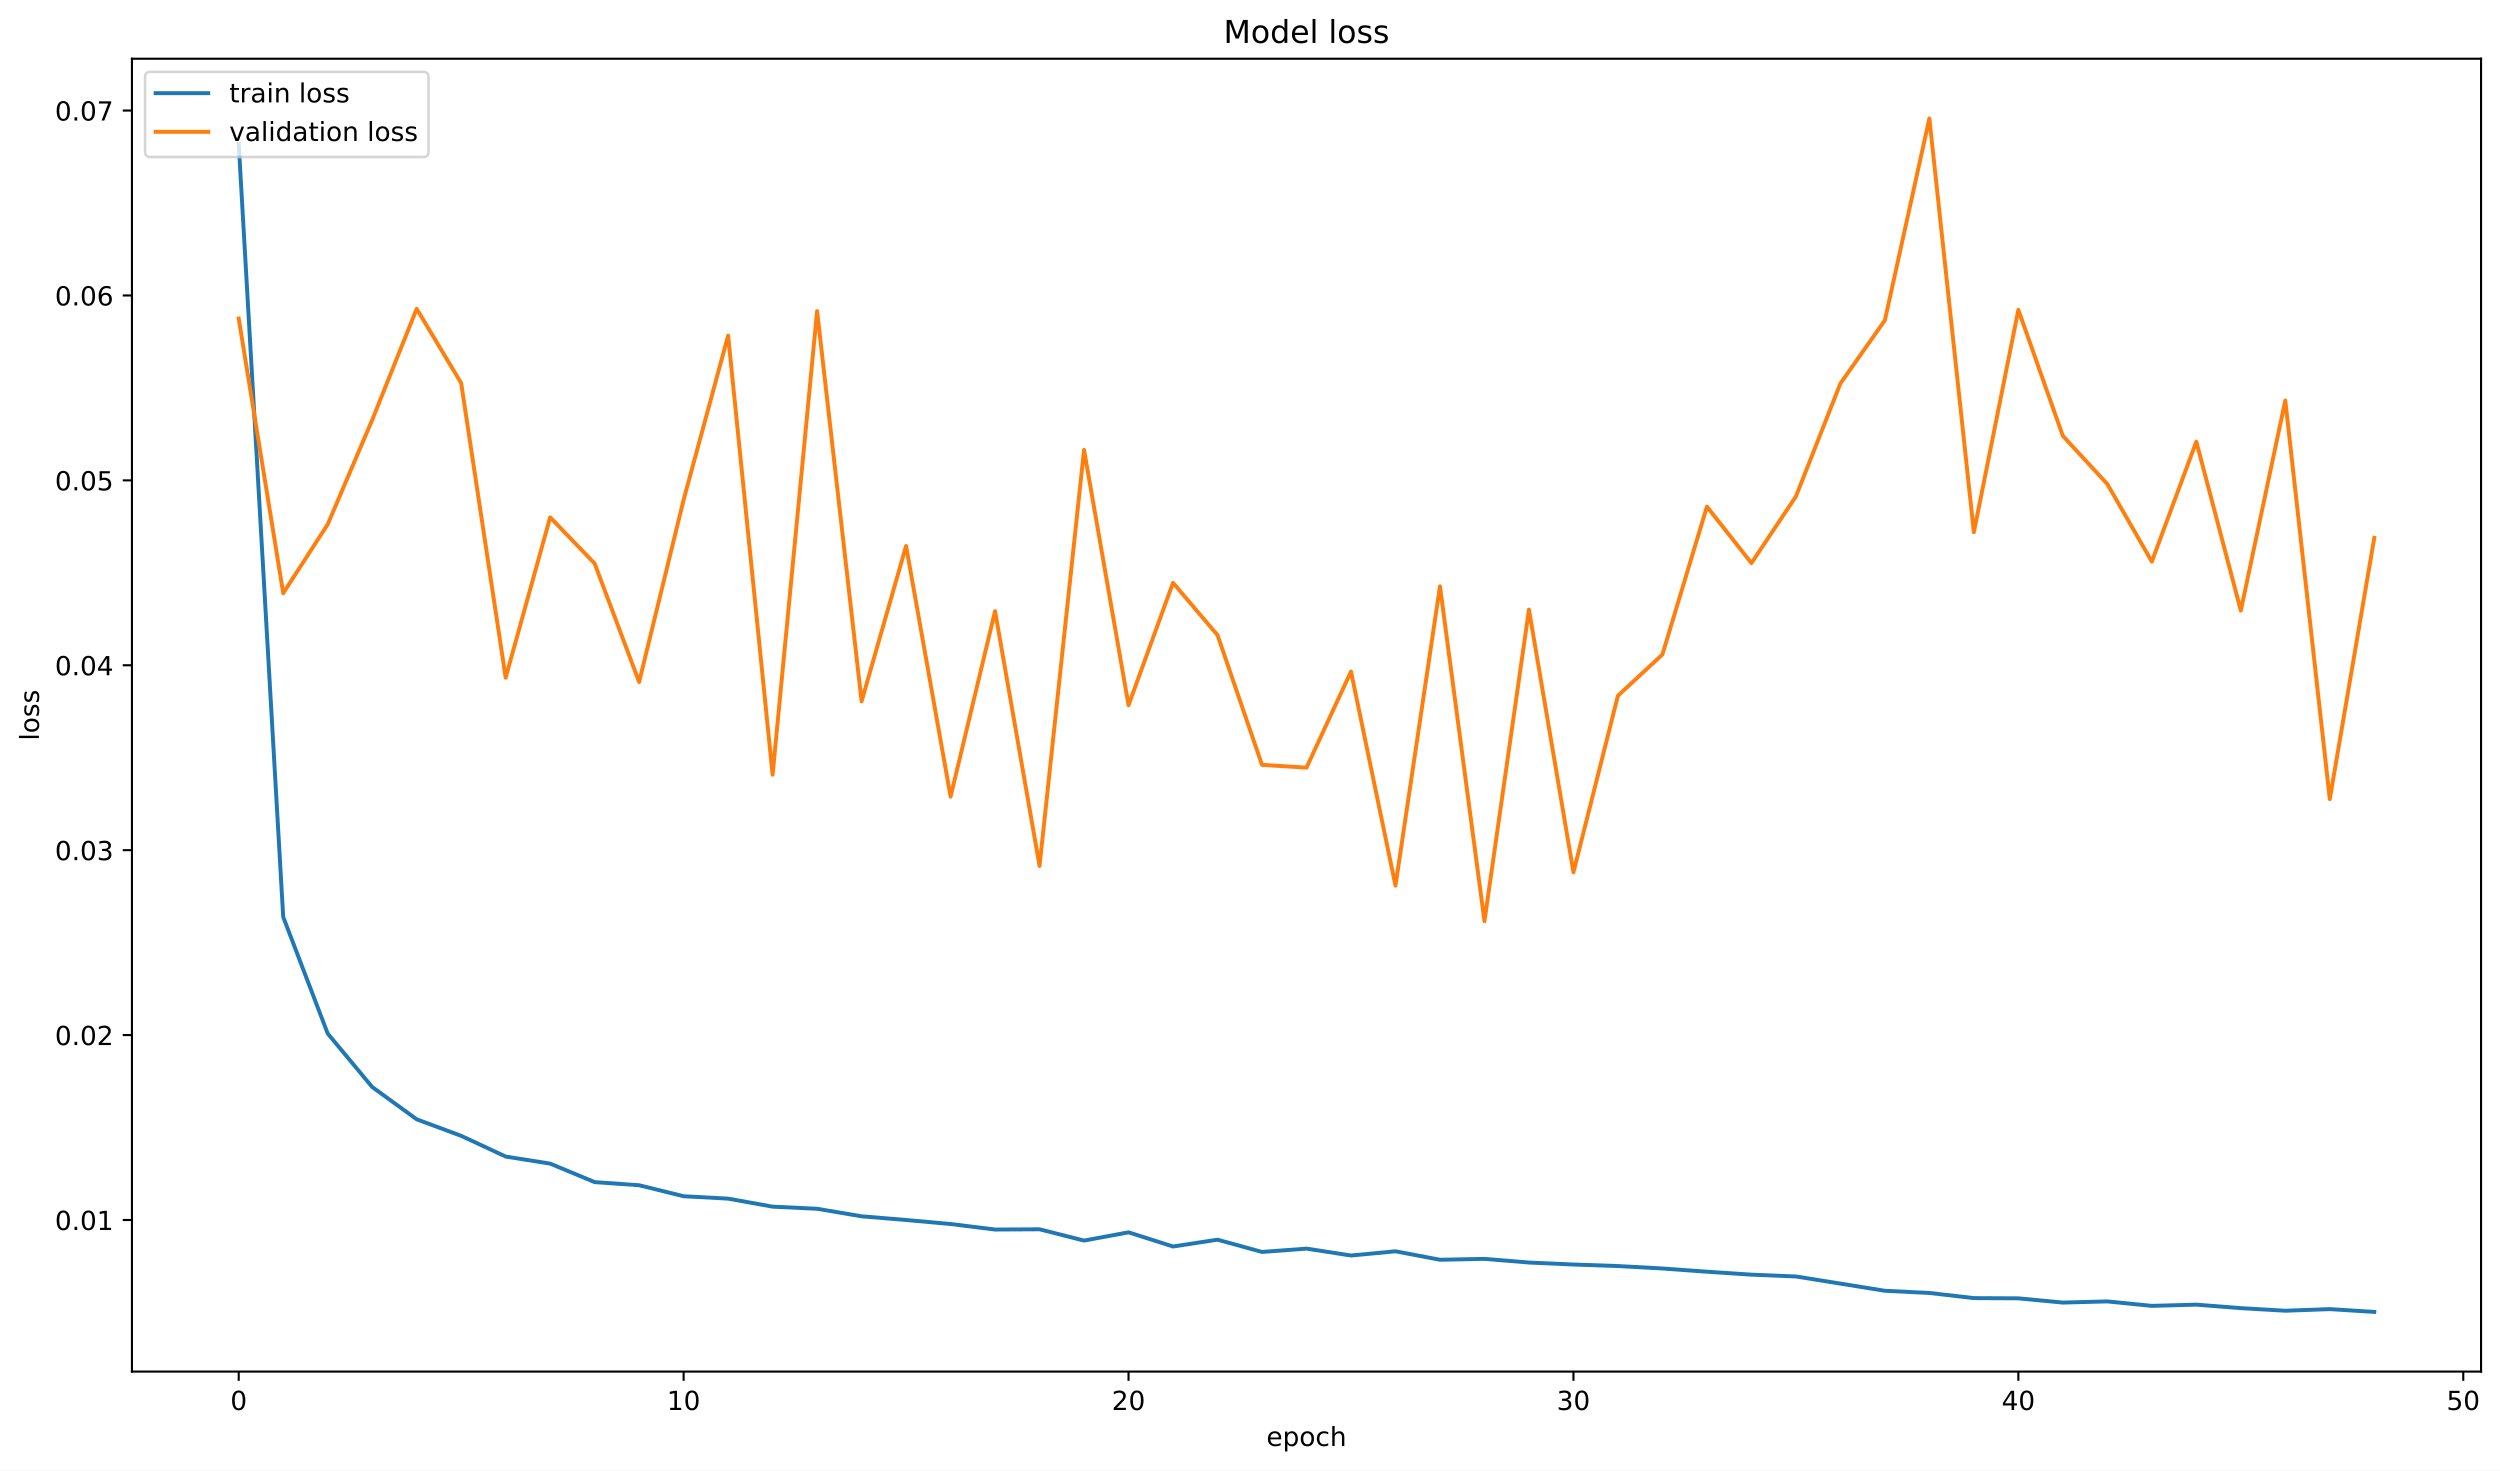
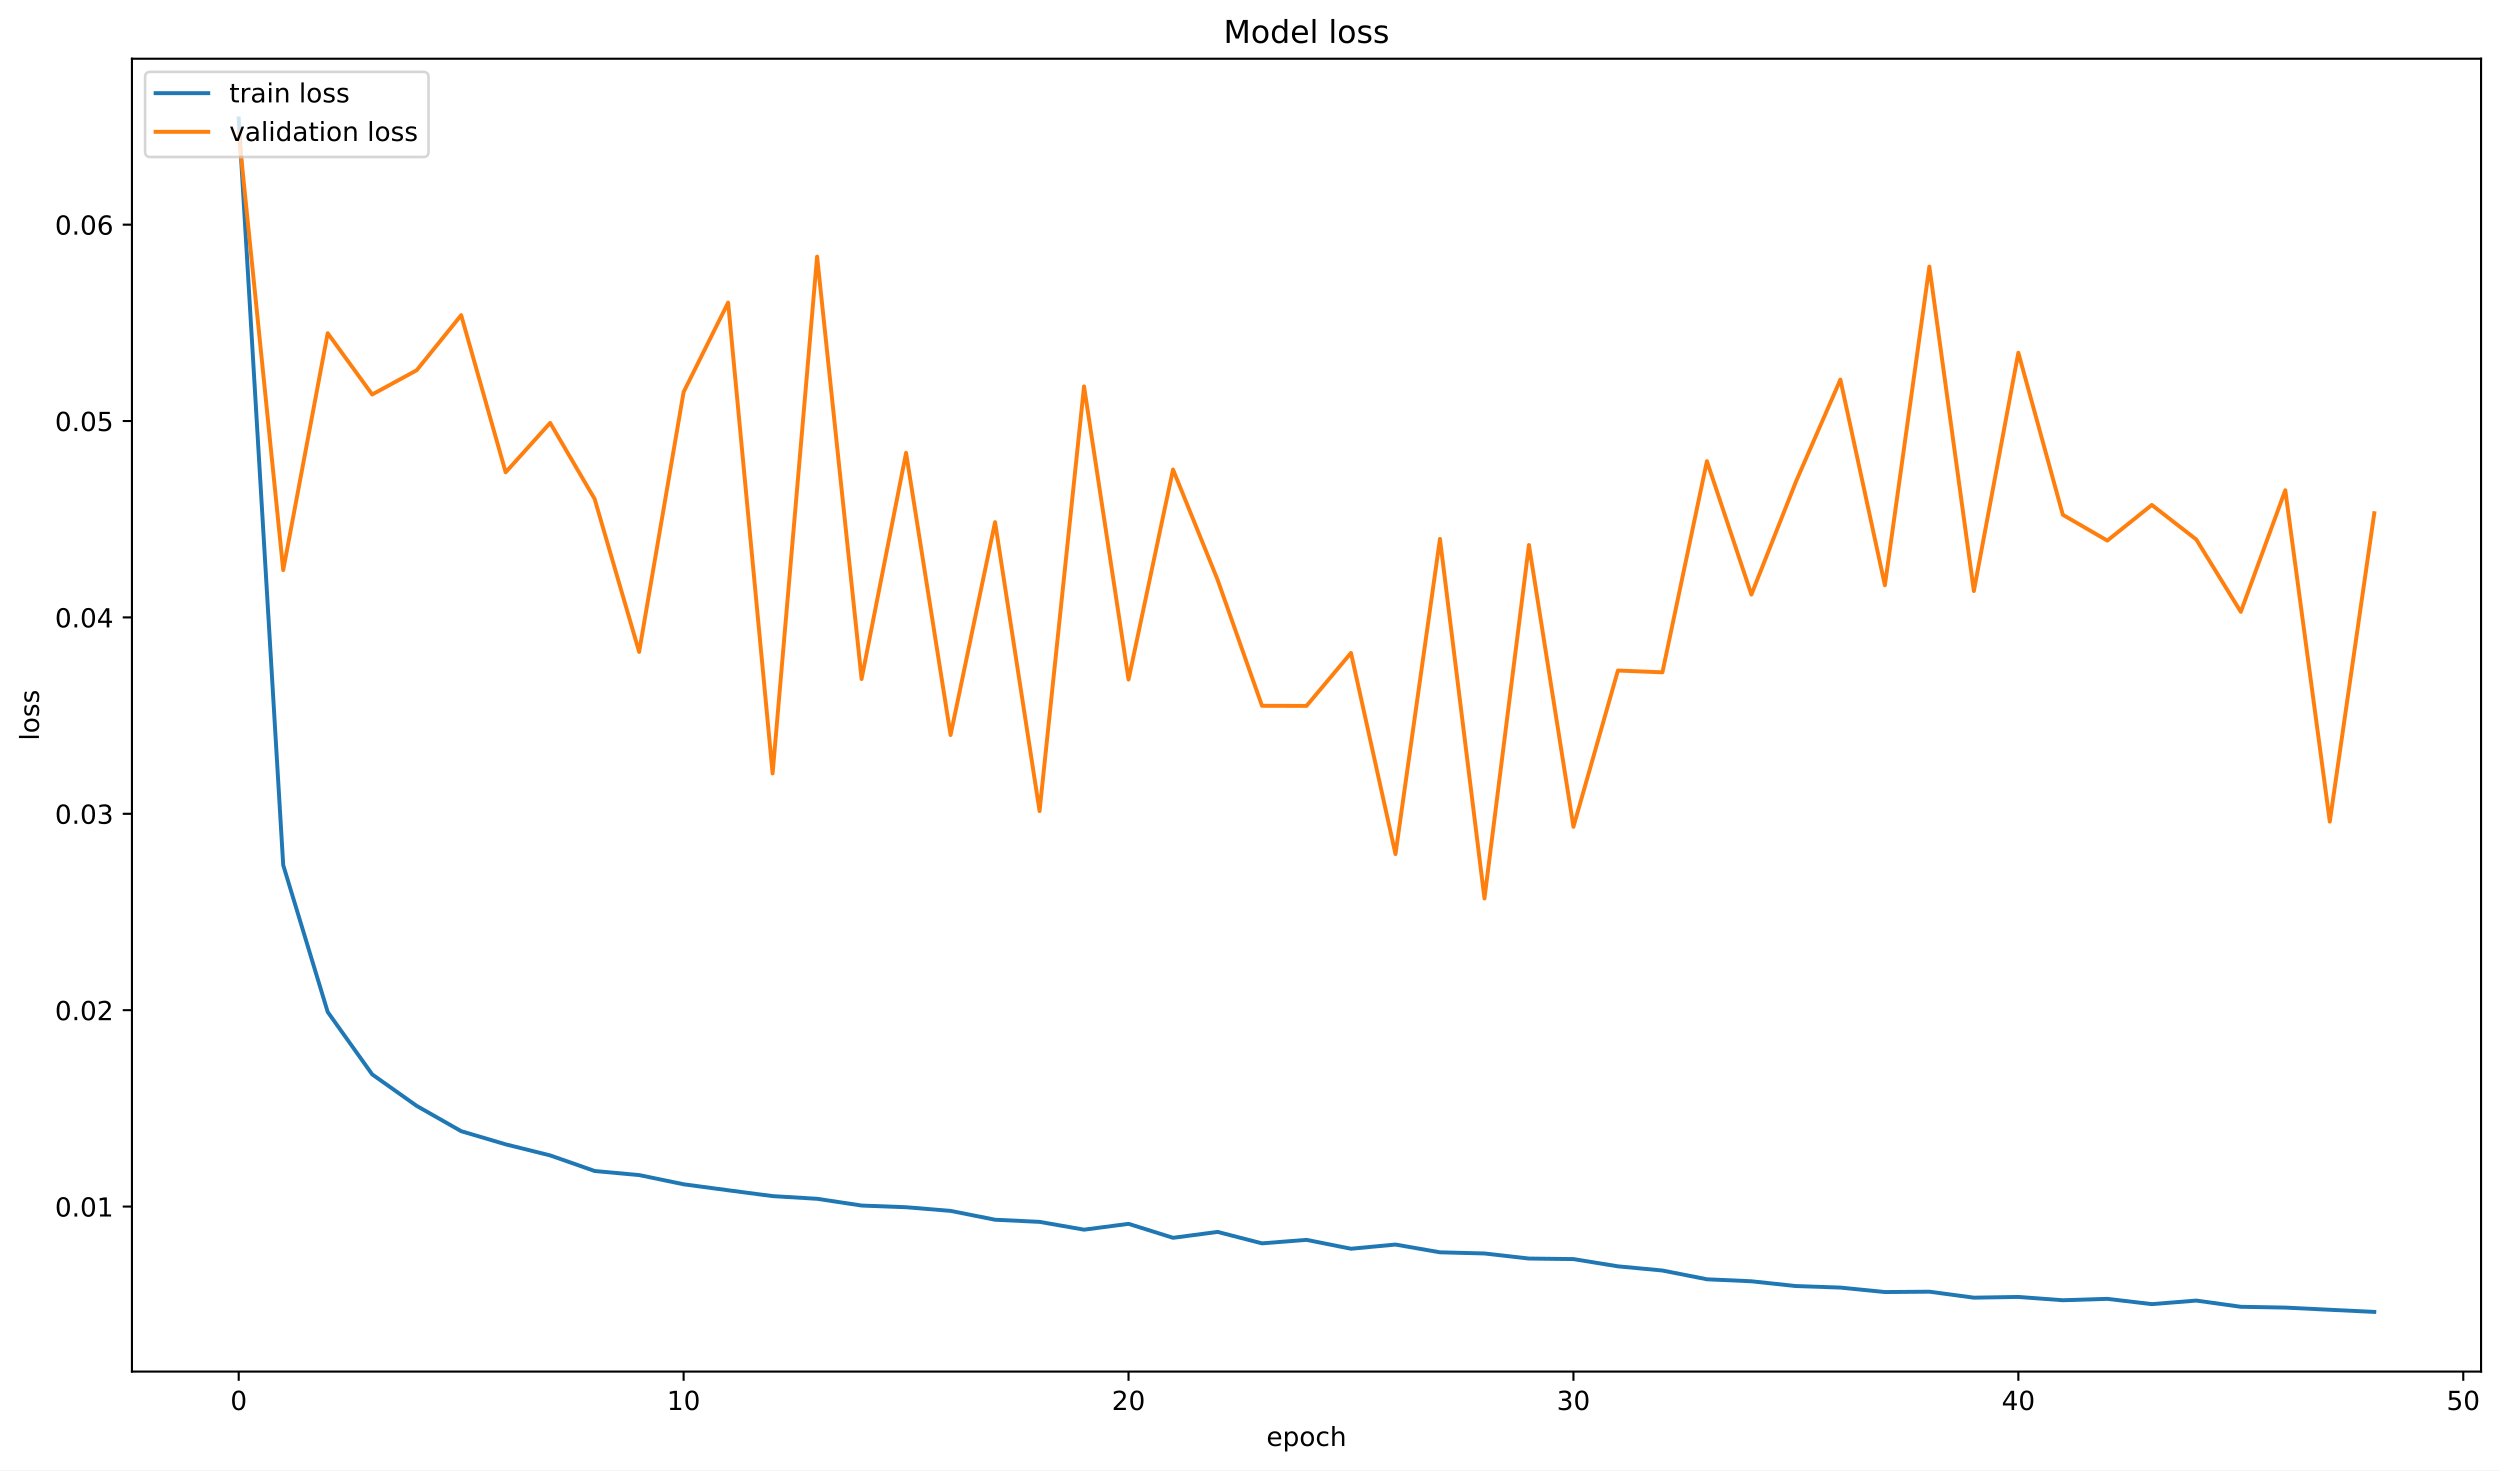
<svg xmlns="http://www.w3.org/2000/svg" xmlns:xlink="http://www.w3.org/1999/xlink" width="950.144pt" height="558.834pt" viewBox="0 0 950.144 558.834" version="1.1">
  <defs>
    <style type="text/css">*{stroke-linejoin: round; stroke-linecap: butt}</style>
  </defs>
  <g id="figure_1">
    <g id="patch_1">
      <path d="M 0 558.834  L 950.144 558.834  L 950.144 0  L 0 0  z " style="fill: #ffffff" />
    </g>
    <g id="axes_1">
      <g id="patch_2">
        <path d="M 50.144 521.278  L 942.944 521.278  L 942.944 22.318  L 50.144 22.318  z " style="fill: #ffffff" />
      </g>
      <g id="matplotlib.axis_1">
        <g id="xtick_1">
          <g id="line2d_1">
            <defs>
-               <path id="maee229aa03" d="M 0 0  L 0 3.5  " style="stroke: #000000; stroke-width: 0.8" />
-             </defs>
-             <g>
-               <use xlink:href="#maee229aa03" x="90.726" y="521.278" style="stroke: #000000; stroke-width: 0.8" />
+               <path id="m8c3a6c738b" d="M 0 0  L 0 3.5  " style="stroke: #000000; stroke-width: 0.8" />
+             </defs>
+             <g>
+               <use xlink:href="#m8c3a6c738b" x="90.726" y="521.278" style="stroke: #000000; stroke-width: 0.8" />
            </g>
          </g>
          <g id="text_1">
            <g transform="translate(87.54432 535.8766) scale(0.1 -0.1)">
              <defs>
                <path id="DejaVuSans-30" d="M 2034 4250  Q 1547 4250 1301 3770  Q 1056 3291 1056 2328  Q 1056 1369 1301 889  Q 1547 409 2034 409  Q 2525 409 2770 889  Q 3016 1369 3016 2328  Q 3016 3291 2770 3770  Q 2525 4250 2034 4250  z M 2034 4750  Q 2819 4750 3233 4129  Q 3647 3509 3647 2328  Q 3647 1150 3233 529  Q 2819 -91 2034 -91  Q 1250 -91 836 529  Q 422 1150 422 2328  Q 422 3509 836 4129  Q 1250 4750 2034 4750  z " transform="scale(0.015625)" />
              </defs>
              <use xlink:href="#DejaVuSans-30" />
            </g>
          </g>
        </g>
        <g id="xtick_2">
          <g id="line2d_2">
            <g>
-               <use xlink:href="#maee229aa03" x="259.816" y="521.278" style="stroke: #000000; stroke-width: 0.8" />
+               <use xlink:href="#m8c3a6c738b" x="259.816" y="521.278" style="stroke: #000000; stroke-width: 0.8" />
            </g>
          </g>
          <g id="text_2">
            <g transform="translate(253.454 535.8766) scale(0.1 -0.1)">
              <defs>
                <path id="DejaVuSans-31" d="M 794 531  L 1825 531  L 1825 4091  L 703 3866  L 703 4441  L 1819 4666  L 2450 4666  L 2450 531  L 3481 531  L 3481 0  L 794 0  L 794 531  z " transform="scale(0.015625)" />
              </defs>
              <use xlink:href="#DejaVuSans-31" />
              <use xlink:href="#DejaVuSans-30" x="63.623" />
            </g>
          </g>
        </g>
        <g id="xtick_3">
          <g id="line2d_3">
            <g>
-               <use xlink:href="#maee229aa03" x="428.907" y="521.278" style="stroke: #000000; stroke-width: 0.8" />
+               <use xlink:href="#m8c3a6c738b" x="428.907" y="521.278" style="stroke: #000000; stroke-width: 0.8" />
            </g>
          </g>
          <g id="text_3">
            <g transform="translate(422.5449 535.8766) scale(0.1 -0.1)">
              <defs>
                <path id="DejaVuSans-32" d="M 1228 531  L 3431 531  L 3431 0  L 469 0  L 469 531  Q 828 903 1448 1529  Q 2069 2156 2228 2338  Q 2531 2678 2651 2914  Q 2772 3150 2772 3378  Q 2772 3750 2511 3984  Q 2250 4219 1831 4219  Q 1534 4219 1204 4116  Q 875 4013 500 3803  L 500 4441  Q 881 4594 1212 4672  Q 1544 4750 1819 4750  Q 2544 4750 2975 4387  Q 3406 4025 3406 3419  Q 3406 3131 3298 2873  Q 3191 2616 2906 2266  Q 2828 2175 2409 1742  Q 1991 1309 1228 531  z " transform="scale(0.015625)" />
              </defs>
              <use xlink:href="#DejaVuSans-32" />
              <use xlink:href="#DejaVuSans-30" x="63.623" />
            </g>
          </g>
        </g>
        <g id="xtick_4">
          <g id="line2d_4">
            <g>
-               <use xlink:href="#maee229aa03" x="597.998" y="521.278" style="stroke: #000000; stroke-width: 0.8" />
+               <use xlink:href="#m8c3a6c738b" x="597.998" y="521.278" style="stroke: #000000; stroke-width: 0.8" />
            </g>
          </g>
          <g id="text_4">
            <g transform="translate(591.6358 535.8766) scale(0.1 -0.1)">
              <defs>
                <path id="DejaVuSans-33" d="M 2597 2516  Q 3050 2419 3304 2112  Q 3559 1806 3559 1356  Q 3559 666 3084 287  Q 2609 -91 1734 -91  Q 1441 -91 1130 -33  Q 819 25 488 141  L 488 750  Q 750 597 1062 519  Q 1375 441 1716 441  Q 2309 441 2620 675  Q 2931 909 2931 1356  Q 2931 1769 2642 2001  Q 2353 2234 1838 2234  L 1294 2234  L 1294 2753  L 1863 2753  Q 2328 2753 2575 2939  Q 2822 3125 2822 3475  Q 2822 3834 2567 4026  Q 2313 4219 1838 4219  Q 1578 4219 1281 4162  Q 984 4106 628 3988  L 628 4550  Q 988 4650 1302 4700  Q 1616 4750 1894 4750  Q 2613 4750 3031 4423  Q 3450 4097 3450 3541  Q 3450 3153 3228 2886  Q 3006 2619 2597 2516  z " transform="scale(0.015625)" />
              </defs>
              <use xlink:href="#DejaVuSans-33" />
              <use xlink:href="#DejaVuSans-30" x="63.623" />
            </g>
          </g>
        </g>
        <g id="xtick_5">
          <g id="line2d_5">
            <g>
-               <use xlink:href="#maee229aa03" x="767.089" y="521.278" style="stroke: #000000; stroke-width: 0.8" />
+               <use xlink:href="#m8c3a6c738b" x="767.089" y="521.278" style="stroke: #000000; stroke-width: 0.8" />
            </g>
          </g>
          <g id="text_5">
            <g transform="translate(760.7267 535.8766) scale(0.1 -0.1)">
              <defs>
                <path id="DejaVuSans-34" d="M 2419 4116  L 825 1625  L 2419 1625  L 2419 4116  z M 2253 4666  L 3047 4666  L 3047 1625  L 3713 1625  L 3713 1100  L 3047 1100  L 3047 0  L 2419 0  L 2419 1100  L 313 1100  L 313 1709  L 2253 4666  z " transform="scale(0.015625)" />
              </defs>
              <use xlink:href="#DejaVuSans-34" />
              <use xlink:href="#DejaVuSans-30" x="63.623" />
            </g>
          </g>
        </g>
        <g id="xtick_6">
          <g id="line2d_6">
            <g>
-               <use xlink:href="#maee229aa03" x="936.18" y="521.278" style="stroke: #000000; stroke-width: 0.8" />
+               <use xlink:href="#m8c3a6c738b" x="936.18" y="521.278" style="stroke: #000000; stroke-width: 0.8" />
            </g>
          </g>
          <g id="text_6">
            <g transform="translate(929.8176 535.8766) scale(0.1 -0.1)">
              <defs>
                <path id="DejaVuSans-35" d="M 691 4666  L 3169 4666  L 3169 4134  L 1269 4134  L 1269 2991  Q 1406 3038 1543 3061  Q 1681 3084 1819 3084  Q 2600 3084 3056 2656  Q 3513 2228 3513 1497  Q 3513 744 3044 326  Q 2575 -91 1722 -91  Q 1428 -91 1123 -41  Q 819 9 494 109  L 494 744  Q 775 591 1075 516  Q 1375 441 1709 441  Q 2250 441 2565 725  Q 2881 1009 2881 1497  Q 2881 1984 2565 2268  Q 2250 2553 1709 2553  Q 1456 2553 1204 2497  Q 953 2441 691 2322  L 691 4666  z " transform="scale(0.015625)" />
              </defs>
              <use xlink:href="#DejaVuSans-35" />
              <use xlink:href="#DejaVuSans-30" x="63.623" />
            </g>
          </g>
        </g>
        <g id="text_7">
          <g transform="translate(481.3156 549.5547) scale(0.1 -0.1)">
            <defs>
              <path id="DejaVuSans-65" d="M 3597 1894  L 3597 1613  L 953 1613  Q 991 1019 1311 708  Q 1631 397 2203 397  Q 2534 397 2845 478  Q 3156 559 3463 722  L 3463 178  Q 3153 47 2828 -22  Q 2503 -91 2169 -91  Q 1331 -91 842 396  Q 353 884 353 1716  Q 353 2575 817 3079  Q 1281 3584 2069 3584  Q 2775 3584 3186 3129  Q 3597 2675 3597 1894  z M 3022 2063  Q 3016 2534 2758 2815  Q 2500 3097 2075 3097  Q 1594 3097 1305 2825  Q 1016 2553 972 2059  L 3022 2063  z " transform="scale(0.015625)" />
              <path id="DejaVuSans-70" d="M 1159 525  L 1159 -1331  L 581 -1331  L 581 3500  L 1159 3500  L 1159 2969  Q 1341 3281 1617 3432  Q 1894 3584 2278 3584  Q 2916 3584 3314 3078  Q 3713 2572 3713 1747  Q 3713 922 3314 415  Q 2916 -91 2278 -91  Q 1894 -91 1617 61  Q 1341 213 1159 525  z M 3116 1747  Q 3116 2381 2855 2742  Q 2594 3103 2138 3103  Q 1681 3103 1420 2742  Q 1159 2381 1159 1747  Q 1159 1113 1420 752  Q 1681 391 2138 391  Q 2594 391 2855 752  Q 3116 1113 3116 1747  z " transform="scale(0.015625)" />
              <path id="DejaVuSans-6f" d="M 1959 3097  Q 1497 3097 1228 2736  Q 959 2375 959 1747  Q 959 1119 1226 758  Q 1494 397 1959 397  Q 2419 397 2687 759  Q 2956 1122 2956 1747  Q 2956 2369 2687 2733  Q 2419 3097 1959 3097  z M 1959 3584  Q 2709 3584 3137 3096  Q 3566 2609 3566 1747  Q 3566 888 3137 398  Q 2709 -91 1959 -91  Q 1206 -91 779 398  Q 353 888 353 1747  Q 353 2609 779 3096  Q 1206 3584 1959 3584  z " transform="scale(0.015625)" />
              <path id="DejaVuSans-63" d="M 3122 3366  L 3122 2828  Q 2878 2963 2633 3030  Q 2388 3097 2138 3097  Q 1578 3097 1268 2742  Q 959 2388 959 1747  Q 959 1106 1268 751  Q 1578 397 2138 397  Q 2388 397 2633 464  Q 2878 531 3122 666  L 3122 134  Q 2881 22 2623 -34  Q 2366 -91 2075 -91  Q 1284 -91 818 406  Q 353 903 353 1747  Q 353 2603 823 3093  Q 1294 3584 2113 3584  Q 2378 3584 2631 3529  Q 2884 3475 3122 3366  z " transform="scale(0.015625)" />
              <path id="DejaVuSans-68" d="M 3513 2113  L 3513 0  L 2938 0  L 2938 2094  Q 2938 2591 2744 2837  Q 2550 3084 2163 3084  Q 1697 3084 1428 2787  Q 1159 2491 1159 1978  L 1159 0  L 581 0  L 581 4863  L 1159 4863  L 1159 2956  Q 1366 3272 1645 3428  Q 1925 3584 2291 3584  Q 2894 3584 3203 3211  Q 3513 2838 3513 2113  z " transform="scale(0.015625)" />
            </defs>
            <use xlink:href="#DejaVuSans-65" />
            <use xlink:href="#DejaVuSans-70" x="61.523" />
            <use xlink:href="#DejaVuSans-6f" x="125" />
            <use xlink:href="#DejaVuSans-63" x="186.182" />
            <use xlink:href="#DejaVuSans-68" x="241.162" />
          </g>
        </g>
      </g>
      <g id="matplotlib.axis_2">
        <g id="ytick_1">
          <g id="line2d_7">
            <defs>
-               <path id="m4d9a19946d" d="M 0 0  L -3.5 0  " style="stroke: #000000; stroke-width: 0.8" />
-             </defs>
-             <g>
-               <use xlink:href="#m4d9a19946d" x="50.144" y="463.667" style="stroke: #000000; stroke-width: 0.8" />
+               <path id="mdf0ae7a16c" d="M 0 0  L -3.5 0  " style="stroke: #000000; stroke-width: 0.8" />
+             </defs>
+             <g>
+               <use xlink:href="#mdf0ae7a16c" x="50.144" y="458.56" style="stroke: #000000; stroke-width: 0.8" />
            </g>
          </g>
          <g id="text_8">
-             <g transform="translate(20.87813 467.4663) scale(0.1 -0.1)">
+             <g transform="translate(20.87813 462.3588) scale(0.1 -0.1)">
              <defs>
                <path id="DejaVuSans-2e" d="M 684 794  L 1344 794  L 1344 0  L 684 0  L 684 794  z " transform="scale(0.015625)" />
              </defs>
              <use xlink:href="#DejaVuSans-30" />
              <use xlink:href="#DejaVuSans-2e" x="63.623" />
              <use xlink:href="#DejaVuSans-30" x="95.41" />
              <use xlink:href="#DejaVuSans-31" x="159.033" />
            </g>
          </g>
        </g>
        <g id="ytick_2">
          <g id="line2d_8">
            <g>
-               <use xlink:href="#m4d9a19946d" x="50.144" y="393.391" style="stroke: #000000; stroke-width: 0.8" />
+               <use xlink:href="#mdf0ae7a16c" x="50.144" y="383.924" style="stroke: #000000; stroke-width: 0.8" />
            </g>
          </g>
          <g id="text_9">
-             <g transform="translate(20.87813 397.1903) scale(0.1 -0.1)">
+             <g transform="translate(20.87813 387.7231) scale(0.1 -0.1)">
              <use xlink:href="#DejaVuSans-30" />
              <use xlink:href="#DejaVuSans-2e" x="63.623" />
              <use xlink:href="#DejaVuSans-30" x="95.41" />
              <use xlink:href="#DejaVuSans-32" x="159.033" />
            </g>
          </g>
        </g>
        <g id="ytick_3">
          <g id="line2d_9">
            <g>
-               <use xlink:href="#m4d9a19946d" x="50.144" y="323.115" style="stroke: #000000; stroke-width: 0.8" />
+               <use xlink:href="#mdf0ae7a16c" x="50.144" y="309.288" style="stroke: #000000; stroke-width: 0.8" />
            </g>
          </g>
          <g id="text_10">
-             <g transform="translate(20.87813 326.9143) scale(0.1 -0.1)">
+             <g transform="translate(20.87813 313.0873) scale(0.1 -0.1)">
              <use xlink:href="#DejaVuSans-30" />
              <use xlink:href="#DejaVuSans-2e" x="63.623" />
              <use xlink:href="#DejaVuSans-30" x="95.41" />
              <use xlink:href="#DejaVuSans-33" x="159.033" />
            </g>
          </g>
        </g>
        <g id="ytick_4">
          <g id="line2d_10">
            <g>
-               <use xlink:href="#m4d9a19946d" x="50.144" y="252.839" style="stroke: #000000; stroke-width: 0.8" />
+               <use xlink:href="#mdf0ae7a16c" x="50.144" y="234.652" style="stroke: #000000; stroke-width: 0.8" />
            </g>
          </g>
          <g id="text_11">
-             <g transform="translate(20.87813 256.6382) scale(0.1 -0.1)">
+             <g transform="translate(20.87813 238.4515) scale(0.1 -0.1)">
              <use xlink:href="#DejaVuSans-30" />
              <use xlink:href="#DejaVuSans-2e" x="63.623" />
              <use xlink:href="#DejaVuSans-30" x="95.41" />
              <use xlink:href="#DejaVuSans-34" x="159.033" />
            </g>
          </g>
        </g>
        <g id="ytick_5">
          <g id="line2d_11">
            <g>
-               <use xlink:href="#m4d9a19946d" x="50.144" y="182.563" style="stroke: #000000; stroke-width: 0.8" />
+               <use xlink:href="#mdf0ae7a16c" x="50.144" y="160.017" style="stroke: #000000; stroke-width: 0.8" />
            </g>
          </g>
          <g id="text_12">
-             <g transform="translate(20.87813 186.3622) scale(0.1 -0.1)">
+             <g transform="translate(20.87813 163.8157) scale(0.1 -0.1)">
              <use xlink:href="#DejaVuSans-30" />
              <use xlink:href="#DejaVuSans-2e" x="63.623" />
              <use xlink:href="#DejaVuSans-30" x="95.41" />
              <use xlink:href="#DejaVuSans-35" x="159.033" />
            </g>
          </g>
        </g>
        <g id="ytick_6">
          <g id="line2d_12">
            <g>
-               <use xlink:href="#m4d9a19946d" x="50.144" y="112.287" style="stroke: #000000; stroke-width: 0.8" />
+               <use xlink:href="#mdf0ae7a16c" x="50.144" y="85.381" style="stroke: #000000; stroke-width: 0.8" />
            </g>
          </g>
          <g id="text_13">
-             <g transform="translate(20.87813 116.0862) scale(0.1 -0.1)">
+             <g transform="translate(20.87813 89.17994) scale(0.1 -0.1)">
              <defs>
                <path id="DejaVuSans-36" d="M 2113 2584  Q 1688 2584 1439 2293  Q 1191 2003 1191 1497  Q 1191 994 1439 701  Q 1688 409 2113 409  Q 2538 409 2786 701  Q 3034 994 3034 1497  Q 3034 2003 2786 2293  Q 2538 2584 2113 2584  z M 3366 4563  L 3366 3988  Q 3128 4100 2886 4159  Q 2644 4219 2406 4219  Q 1781 4219 1451 3797  Q 1122 3375 1075 2522  Q 1259 2794 1537 2939  Q 1816 3084 2150 3084  Q 2853 3084 3261 2657  Q 3669 2231 3669 1497  Q 3669 778 3244 343  Q 2819 -91 2113 -91  Q 1303 -91 875 529  Q 447 1150 447 2328  Q 447 3434 972 4092  Q 1497 4750 2381 4750  Q 2619 4750 2861 4703  Q 3103 4656 3366 4563  z " transform="scale(0.015625)" />
              </defs>
              <use xlink:href="#DejaVuSans-30" />
              <use xlink:href="#DejaVuSans-2e" x="63.623" />
              <use xlink:href="#DejaVuSans-30" x="95.41" />
              <use xlink:href="#DejaVuSans-36" x="159.033" />
            </g>
          </g>
        </g>
-         <g id="ytick_7">
-           <g id="line2d_13">
-             <g>
-               <use xlink:href="#m4d9a19946d" x="50.144" y="42.011" style="stroke: #000000; stroke-width: 0.8" />
-             </g>
-           </g>
-           <g id="text_14">
-             <g transform="translate(20.87813 45.81017) scale(0.1 -0.1)">
-               <defs>
-                 <path id="DejaVuSans-37" d="M 525 4666  L 3525 4666  L 3525 4397  L 1831 0  L 1172 0  L 2766 4134  L 525 4134  L 525 4666  z " transform="scale(0.015625)" />
-               </defs>
-               <use xlink:href="#DejaVuSans-30" />
-               <use xlink:href="#DejaVuSans-2e" x="63.623" />
-               <use xlink:href="#DejaVuSans-30" x="95.41" />
-               <use xlink:href="#DejaVuSans-37" x="159.033" />
-             </g>
-           </g>
-         </g>
-         <g id="text_15">
+         <g id="text_14">
          <g transform="translate(14.79844 281.4559) rotate(-90) scale(0.1 -0.1)">
            <defs>
              <path id="DejaVuSans-6c" d="M 603 4863  L 1178 4863  L 1178 0  L 603 0  L 603 4863  z " transform="scale(0.015625)" />
              <path id="DejaVuSans-73" d="M 2834 3397  L 2834 2853  Q 2591 2978 2328 3040  Q 2066 3103 1784 3103  Q 1356 3103 1142 2972  Q 928 2841 928 2578  Q 928 2378 1081 2264  Q 1234 2150 1697 2047  L 1894 2003  Q 2506 1872 2764 1633  Q 3022 1394 3022 966  Q 3022 478 2636 193  Q 2250 -91 1575 -91  Q 1294 -91 989 -36  Q 684 19 347 128  L 347 722  Q 666 556 975 473  Q 1284 391 1588 391  Q 1994 391 2212 530  Q 2431 669 2431 922  Q 2431 1156 2273 1281  Q 2116 1406 1581 1522  L 1381 1569  Q 847 1681 609 1914  Q 372 2147 372 2553  Q 372 3047 722 3315  Q 1072 3584 1716 3584  Q 2034 3584 2315 3537  Q 2597 3491 2834 3397  z " transform="scale(0.015625)" />
            </defs>
            <use xlink:href="#DejaVuSans-6c" />
            <use xlink:href="#DejaVuSans-6f" x="27.783" />
            <use xlink:href="#DejaVuSans-73" x="88.965" />
            <use xlink:href="#DejaVuSans-73" x="141.064" />
          </g>
        </g>
      </g>
+       <g id="line2d_13">
+         <path d="M 90.726 44.998  L 107.635 328.773  L 124.544 384.61  L 141.453 408.331  L 158.362 420.303  L 175.271 429.915  L 192.18 434.919  L 209.089 439.125  L 225.998 445.049  L 242.907 446.598  L 259.816 450.096  L 276.726 452.372  L 293.635 454.594  L 310.544 455.613  L 327.453 458.177  L 344.362 458.816  L 361.271 460.207  L 378.18 463.572  L 395.089 464.381  L 411.998 467.344  L 428.907 465.13  L 445.816 470.438  L 462.726 468.199  L 479.635 472.544  L 496.544 471.218  L 513.453 474.594  L 530.362 473.004  L 547.271 475.952  L 564.18 476.388  L 581.089 478.319  L 597.998 478.525  L 614.907 481.282  L 631.816 482.869  L 648.726 486.203  L 665.635 486.961  L 682.544 488.776  L 699.453 489.356  L 716.362 491.052  L 733.271 490.915  L 750.18 493.187  L 767.089 492.913  L 783.998 494.167  L 800.907 493.64  L 817.816 495.644  L 834.726 494.293  L 851.635 496.654  L 868.544 496.959  L 885.453 497.788  L 902.362 498.598  " clip-path="url(#p8464976ab7)" style="fill: none; stroke: #1f77b4; stroke-width: 1.5; stroke-linecap: square" />
+       </g>
      <g id="line2d_14">
-         <path d="M 90.726 54.694  L 107.635 348.499  L 124.544 392.808  L 141.453 413.122  L 158.362 425.406  L 175.271 431.684  L 192.18 439.562  L 209.089 442.247  L 225.998 449.273  L 242.907 450.464  L 259.816 454.641  L 276.726 455.552  L 293.635 458.601  L 310.544 459.406  L 327.453 462.27  L 344.362 463.664  L 361.271 465.2  L 378.18 467.297  L 395.089 467.205  L 411.998 471.49  L 428.907 468.362  L 445.816 473.743  L 462.726 471.153  L 479.635 475.814  L 496.544 474.548  L 513.453 477.168  L 530.362 475.565  L 547.271 478.779  L 564.18 478.441  L 581.089 479.834  L 597.998 480.593  L 614.907 481.171  L 631.816 482.095  L 648.726 483.323  L 665.635 484.442  L 682.544 485.132  L 699.453 487.847  L 716.362 490.571  L 733.271 491.402  L 750.18 493.358  L 767.089 493.444  L 783.998 495.051  L 800.907 494.611  L 817.816 496.304  L 834.726 495.841  L 851.635 497.165  L 868.544 498.152  L 885.453 497.541  L 902.362 498.598  " clip-path="url(#p10cdea104c)" style="fill: none; stroke: #1f77b4; stroke-width: 1.5; stroke-linecap: square" />
-       </g>
-       <g id="line2d_15">
-         <path d="M 90.726 121.071  L 107.635 225.428  L 124.544 199.289  L 141.453 159.617  L 158.362 117.368  L 175.271 145.594  L 192.18 257.572  L 209.089 196.614  L 225.998 214.158  L 242.907 259.2  L 259.816 189.946  L 276.726 127.564  L 293.635 294.429  L 310.544 118.25  L 327.453 266.55  L 344.362 207.493  L 361.271 302.786  L 378.18 232.271  L 395.089 329.112  L 411.998 170.986  L 428.907 268.018  L 445.816 221.494  L 462.726 241.383  L 479.635 290.688  L 496.544 291.745  L 513.453 255.211  L 530.362 336.588  L 547.271 222.837  L 564.18 350.105  L 581.089 231.693  L 597.998 331.529  L 614.907 264.409  L 631.816 248.741  L 648.726 192.552  L 665.635 214.009  L 682.544 188.698  L 699.453 145.757  L 716.362 121.72  L 733.271 44.998  L 750.18 202.294  L 767.089 117.772  L 783.998 165.67  L 800.907 183.974  L 817.816 213.437  L 834.726 167.855  L 851.635 232.053  L 868.544 152.211  L 885.453 303.716  L 902.362 204.423  " clip-path="url(#p10cdea104c)" style="fill: none; stroke: #ff7f0e; stroke-width: 1.5; stroke-linecap: square" />
+         <path d="M 90.726 50.458  L 107.635 216.676  L 124.544 126.631  L 141.453 149.93  L 158.362 140.715  L 175.271 119.775  L 192.18 179.504  L 209.089 160.721  L 225.998 189.636  L 242.907 247.762  L 259.816 148.993  L 276.726 115.001  L 293.635 293.948  L 310.544 97.521  L 327.453 258.063  L 344.362 172.102  L 361.271 279.354  L 378.18 198.446  L 395.089 308.26  L 411.998 146.864  L 428.907 258.265  L 445.816 178.443  L 462.726 220.271  L 479.635 268.24  L 496.544 268.291  L 513.453 248.145  L 530.362 324.6  L 547.271 204.818  L 564.18 341.477  L 581.089 207.124  L 597.998 314.239  L 614.907 254.839  L 631.816 255.527  L 648.726 175.266  L 665.635 225.97  L 682.544 183.105  L 699.453 144.274  L 716.362 222.424  L 733.271 101.318  L 750.18 224.639  L 767.089 134.058  L 783.998 195.663  L 800.907 205.46  L 817.816 191.907  L 834.726 205.059  L 851.635 232.536  L 868.544 186.313  L 885.453 312.27  L 902.362 195.043  " clip-path="url(#p8464976ab7)" style="fill: none; stroke: #ff7f0e; stroke-width: 1.5; stroke-linecap: square" />
      </g>
      <g id="patch_3">
        <path d="M 50.144 521.278  L 50.144 22.318  " style="fill: none; stroke: #000000; stroke-width: 0.8; stroke-linejoin: miter; stroke-linecap: square" />
      </g>
      <g id="patch_4">
        <path d="M 942.944 521.278  L 942.944 22.318  " style="fill: none; stroke: #000000; stroke-width: 0.8; stroke-linejoin: miter; stroke-linecap: square" />
      </g>
      <g id="patch_5">
        <path d="M 50.144 521.278  L 942.944 521.278  " style="fill: none; stroke: #000000; stroke-width: 0.8; stroke-linejoin: miter; stroke-linecap: square" />
      </g>
      <g id="patch_6">
        <path d="M 50.144 22.318  L 942.944 22.318  " style="fill: none; stroke: #000000; stroke-width: 0.8; stroke-linejoin: miter; stroke-linecap: square" />
      </g>
-       <g id="text_16">
+       <g id="text_15">
        <g transform="translate(465.0316 16.31812) scale(0.12 -0.12)">
          <defs>
            <path id="DejaVuSans-4d" d="M 628 4666  L 1569 4666  L 2759 1491  L 3956 4666  L 4897 4666  L 4897 0  L 4281 0  L 4281 4097  L 3078 897  L 2444 897  L 1241 4097  L 1241 0  L 628 0  L 628 4666  z " transform="scale(0.015625)" />
            <path id="DejaVuSans-64" d="M 2906 2969  L 2906 4863  L 3481 4863  L 3481 0  L 2906 0  L 2906 525  Q 2725 213 2448 61  Q 2172 -91 1784 -91  Q 1150 -91 751 415  Q 353 922 353 1747  Q 353 2572 751 3078  Q 1150 3584 1784 3584  Q 2172 3584 2448 3432  Q 2725 3281 2906 2969  z M 947 1747  Q 947 1113 1208 752  Q 1469 391 1925 391  Q 2381 391 2643 752  Q 2906 1113 2906 1747  Q 2906 2381 2643 2742  Q 2381 3103 1925 3103  Q 1469 3103 1208 2742  Q 947 2381 947 1747  z " transform="scale(0.015625)" />
            <path id="DejaVuSans-20" transform="scale(0.015625)" />
          </defs>
          <use xlink:href="#DejaVuSans-4d" />
          <use xlink:href="#DejaVuSans-6f" x="86.279" />
          <use xlink:href="#DejaVuSans-64" x="147.461" />
          <use xlink:href="#DejaVuSans-65" x="210.938" />
          <use xlink:href="#DejaVuSans-6c" x="272.461" />
          <use xlink:href="#DejaVuSans-20" x="300.244" />
          <use xlink:href="#DejaVuSans-6c" x="332.031" />
          <use xlink:href="#DejaVuSans-6f" x="359.814" />
          <use xlink:href="#DejaVuSans-73" x="420.996" />
          <use xlink:href="#DejaVuSans-73" x="473.096" />
        </g>
      </g>
      <g id="legend_1">
        <g id="patch_7">
          <path d="M 57.144 59.674  L 160.872 59.674  Q 162.872 59.674 162.872 57.674  L 162.872 29.318  Q 162.872 27.318 160.872 27.318  L 57.144 27.318  Q 55.144 27.318 55.144 29.318  L 55.144 57.674  Q 55.144 59.674 57.144 59.674  z " style="fill: #ffffff; opacity: 0.8; stroke: #cccccc; stroke-linejoin: miter" />
        </g>
-         <g id="line2d_16">
+         <g id="line2d_15">
          <path d="M 59.144 35.417  L 69.144 35.417  L 79.144 35.417  " style="fill: none; stroke: #1f77b4; stroke-width: 1.5; stroke-linecap: square" />
        </g>
-         <g id="text_17">
+         <g id="text_16">
          <g transform="translate(87.14375 38.91656) scale(0.1 -0.1)">
            <defs>
              <path id="DejaVuSans-74" d="M 1172 4494  L 1172 3500  L 2356 3500  L 2356 3053  L 1172 3053  L 1172 1153  Q 1172 725 1289 603  Q 1406 481 1766 481  L 2356 481  L 2356 0  L 1766 0  Q 1100 0 847 248  Q 594 497 594 1153  L 594 3053  L 172 3053  L 172 3500  L 594 3500  L 594 4494  L 1172 4494  z " transform="scale(0.015625)" />
              <path id="DejaVuSans-72" d="M 2631 2963  Q 2534 3019 2420 3045  Q 2306 3072 2169 3072  Q 1681 3072 1420 2755  Q 1159 2438 1159 1844  L 1159 0  L 581 0  L 581 3500  L 1159 3500  L 1159 2956  Q 1341 3275 1631 3429  Q 1922 3584 2338 3584  Q 2397 3584 2469 3576  Q 2541 3569 2628 3553  L 2631 2963  z " transform="scale(0.015625)" />
              <path id="DejaVuSans-61" d="M 2194 1759  Q 1497 1759 1228 1600  Q 959 1441 959 1056  Q 959 750 1161 570  Q 1363 391 1709 391  Q 2188 391 2477 730  Q 2766 1069 2766 1631  L 2766 1759  L 2194 1759  z M 3341 1997  L 3341 0  L 2766 0  L 2766 531  Q 2569 213 2275 61  Q 1981 -91 1556 -91  Q 1019 -91 701 211  Q 384 513 384 1019  Q 384 1609 779 1909  Q 1175 2209 1959 2209  L 2766 2209  L 2766 2266  Q 2766 2663 2505 2880  Q 2244 3097 1772 3097  Q 1472 3097 1187 3025  Q 903 2953 641 2809  L 641 3341  Q 956 3463 1253 3523  Q 1550 3584 1831 3584  Q 2591 3584 2966 3190  Q 3341 2797 3341 1997  z " transform="scale(0.015625)" />
              <path id="DejaVuSans-69" d="M 603 3500  L 1178 3500  L 1178 0  L 603 0  L 603 3500  z M 603 4863  L 1178 4863  L 1178 4134  L 603 4134  L 603 4863  z " transform="scale(0.015625)" />
              <path id="DejaVuSans-6e" d="M 3513 2113  L 3513 0  L 2938 0  L 2938 2094  Q 2938 2591 2744 2837  Q 2550 3084 2163 3084  Q 1697 3084 1428 2787  Q 1159 2491 1159 1978  L 1159 0  L 581 0  L 581 3500  L 1159 3500  L 1159 2956  Q 1366 3272 1645 3428  Q 1925 3584 2291 3584  Q 2894 3584 3203 3211  Q 3513 2838 3513 2113  z " transform="scale(0.015625)" />
            </defs>
            <use xlink:href="#DejaVuSans-74" />
            <use xlink:href="#DejaVuSans-72" x="39.209" />
            <use xlink:href="#DejaVuSans-61" x="80.322" />
            <use xlink:href="#DejaVuSans-69" x="141.602" />
            <use xlink:href="#DejaVuSans-6e" x="169.385" />
            <use xlink:href="#DejaVuSans-20" x="232.764" />
            <use xlink:href="#DejaVuSans-6c" x="264.551" />
            <use xlink:href="#DejaVuSans-6f" x="292.334" />
            <use xlink:href="#DejaVuSans-73" x="353.516" />
            <use xlink:href="#DejaVuSans-73" x="405.615" />
          </g>
        </g>
-         <g id="line2d_17">
+         <g id="line2d_16">
          <path d="M 59.144 50.095  L 69.144 50.095  L 79.144 50.095  " style="fill: none; stroke: #ff7f0e; stroke-width: 1.5; stroke-linecap: square" />
        </g>
-         <g id="text_18">
+         <g id="text_17">
          <g transform="translate(87.14375 53.59469) scale(0.1 -0.1)">
            <defs>
              <path id="DejaVuSans-76" d="M 191 3500  L 800 3500  L 1894 563  L 2988 3500  L 3597 3500  L 2284 0  L 1503 0  L 191 3500  z " transform="scale(0.015625)" />
            </defs>
            <use xlink:href="#DejaVuSans-76" />
            <use xlink:href="#DejaVuSans-61" x="59.18" />
            <use xlink:href="#DejaVuSans-6c" x="120.459" />
            <use xlink:href="#DejaVuSans-69" x="148.242" />
            <use xlink:href="#DejaVuSans-64" x="176.025" />
            <use xlink:href="#DejaVuSans-61" x="239.502" />
            <use xlink:href="#DejaVuSans-74" x="300.781" />
            <use xlink:href="#DejaVuSans-69" x="339.99" />
            <use xlink:href="#DejaVuSans-6f" x="367.773" />
            <use xlink:href="#DejaVuSans-6e" x="428.955" />
            <use xlink:href="#DejaVuSans-20" x="492.334" />
            <use xlink:href="#DejaVuSans-6c" x="524.121" />
            <use xlink:href="#DejaVuSans-6f" x="551.904" />
            <use xlink:href="#DejaVuSans-73" x="613.086" />
            <use xlink:href="#DejaVuSans-73" x="665.186" />
          </g>
        </g>
      </g>
    </g>
  </g>
  <defs>
-     <clipPath id="p10cdea104c">
+     <clipPath id="p8464976ab7">
      <rect x="50.144" y="22.318" width="892.8" height="498.96" />
    </clipPath>
  </defs>
</svg>
